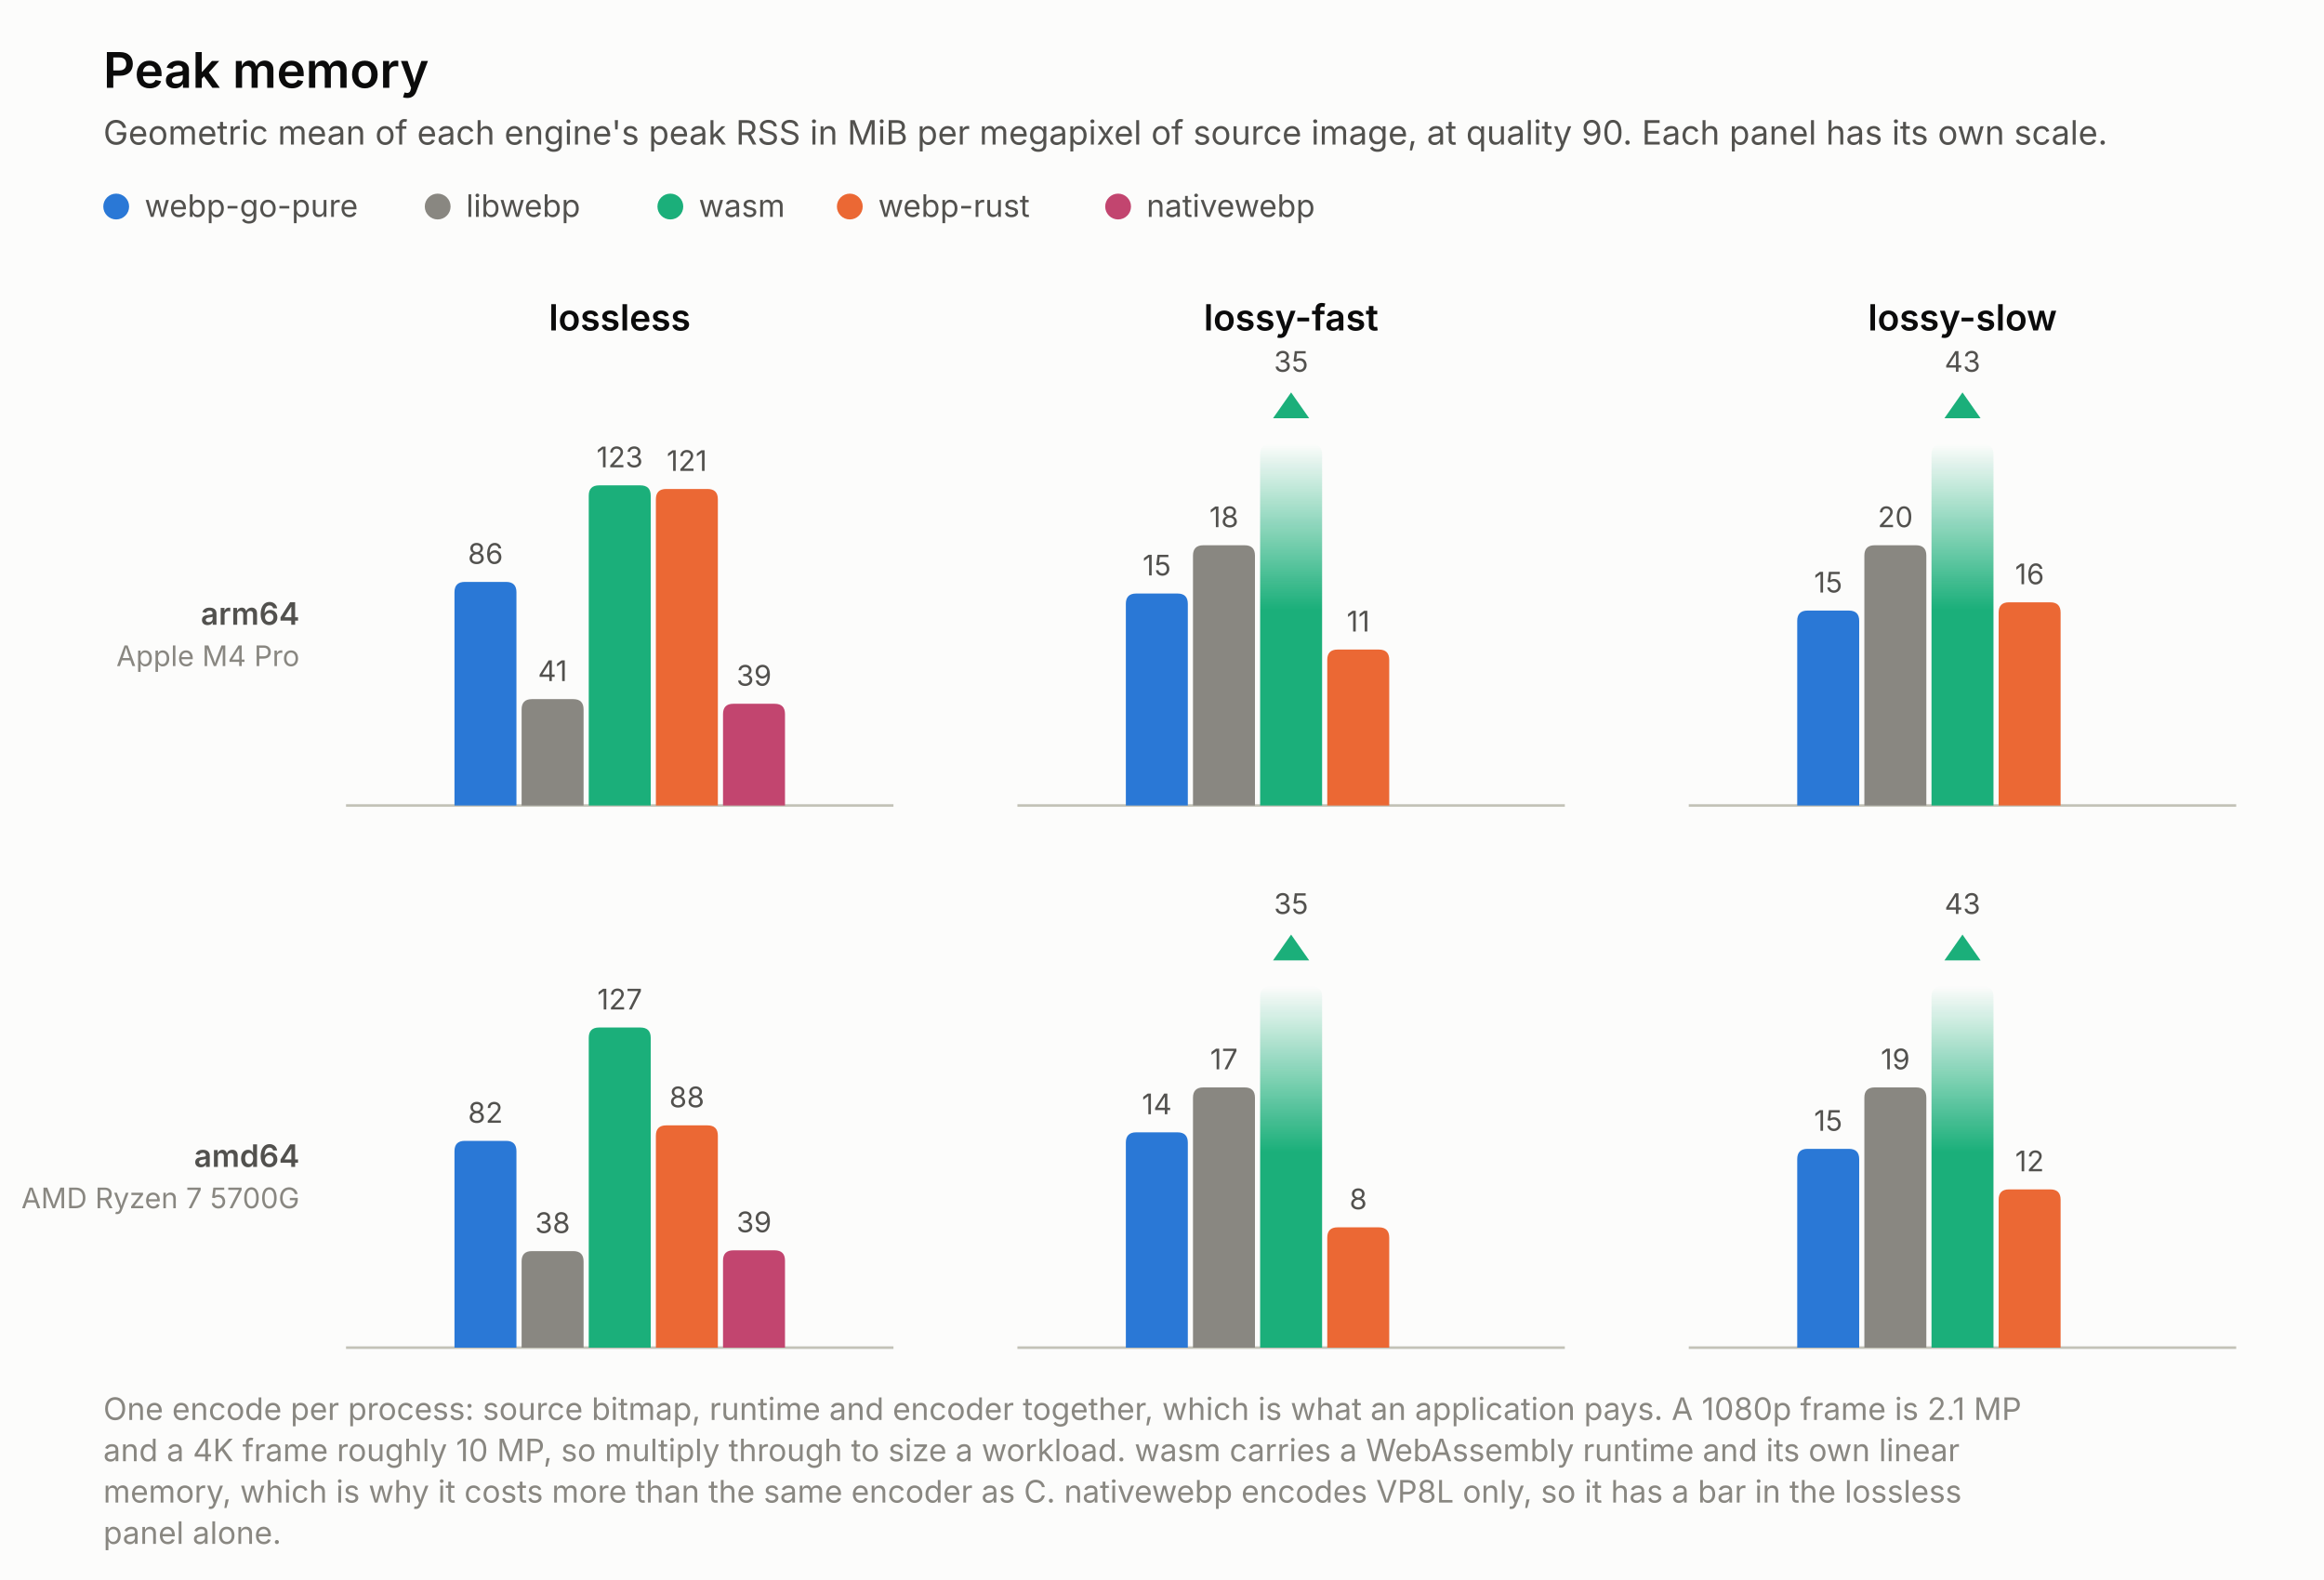
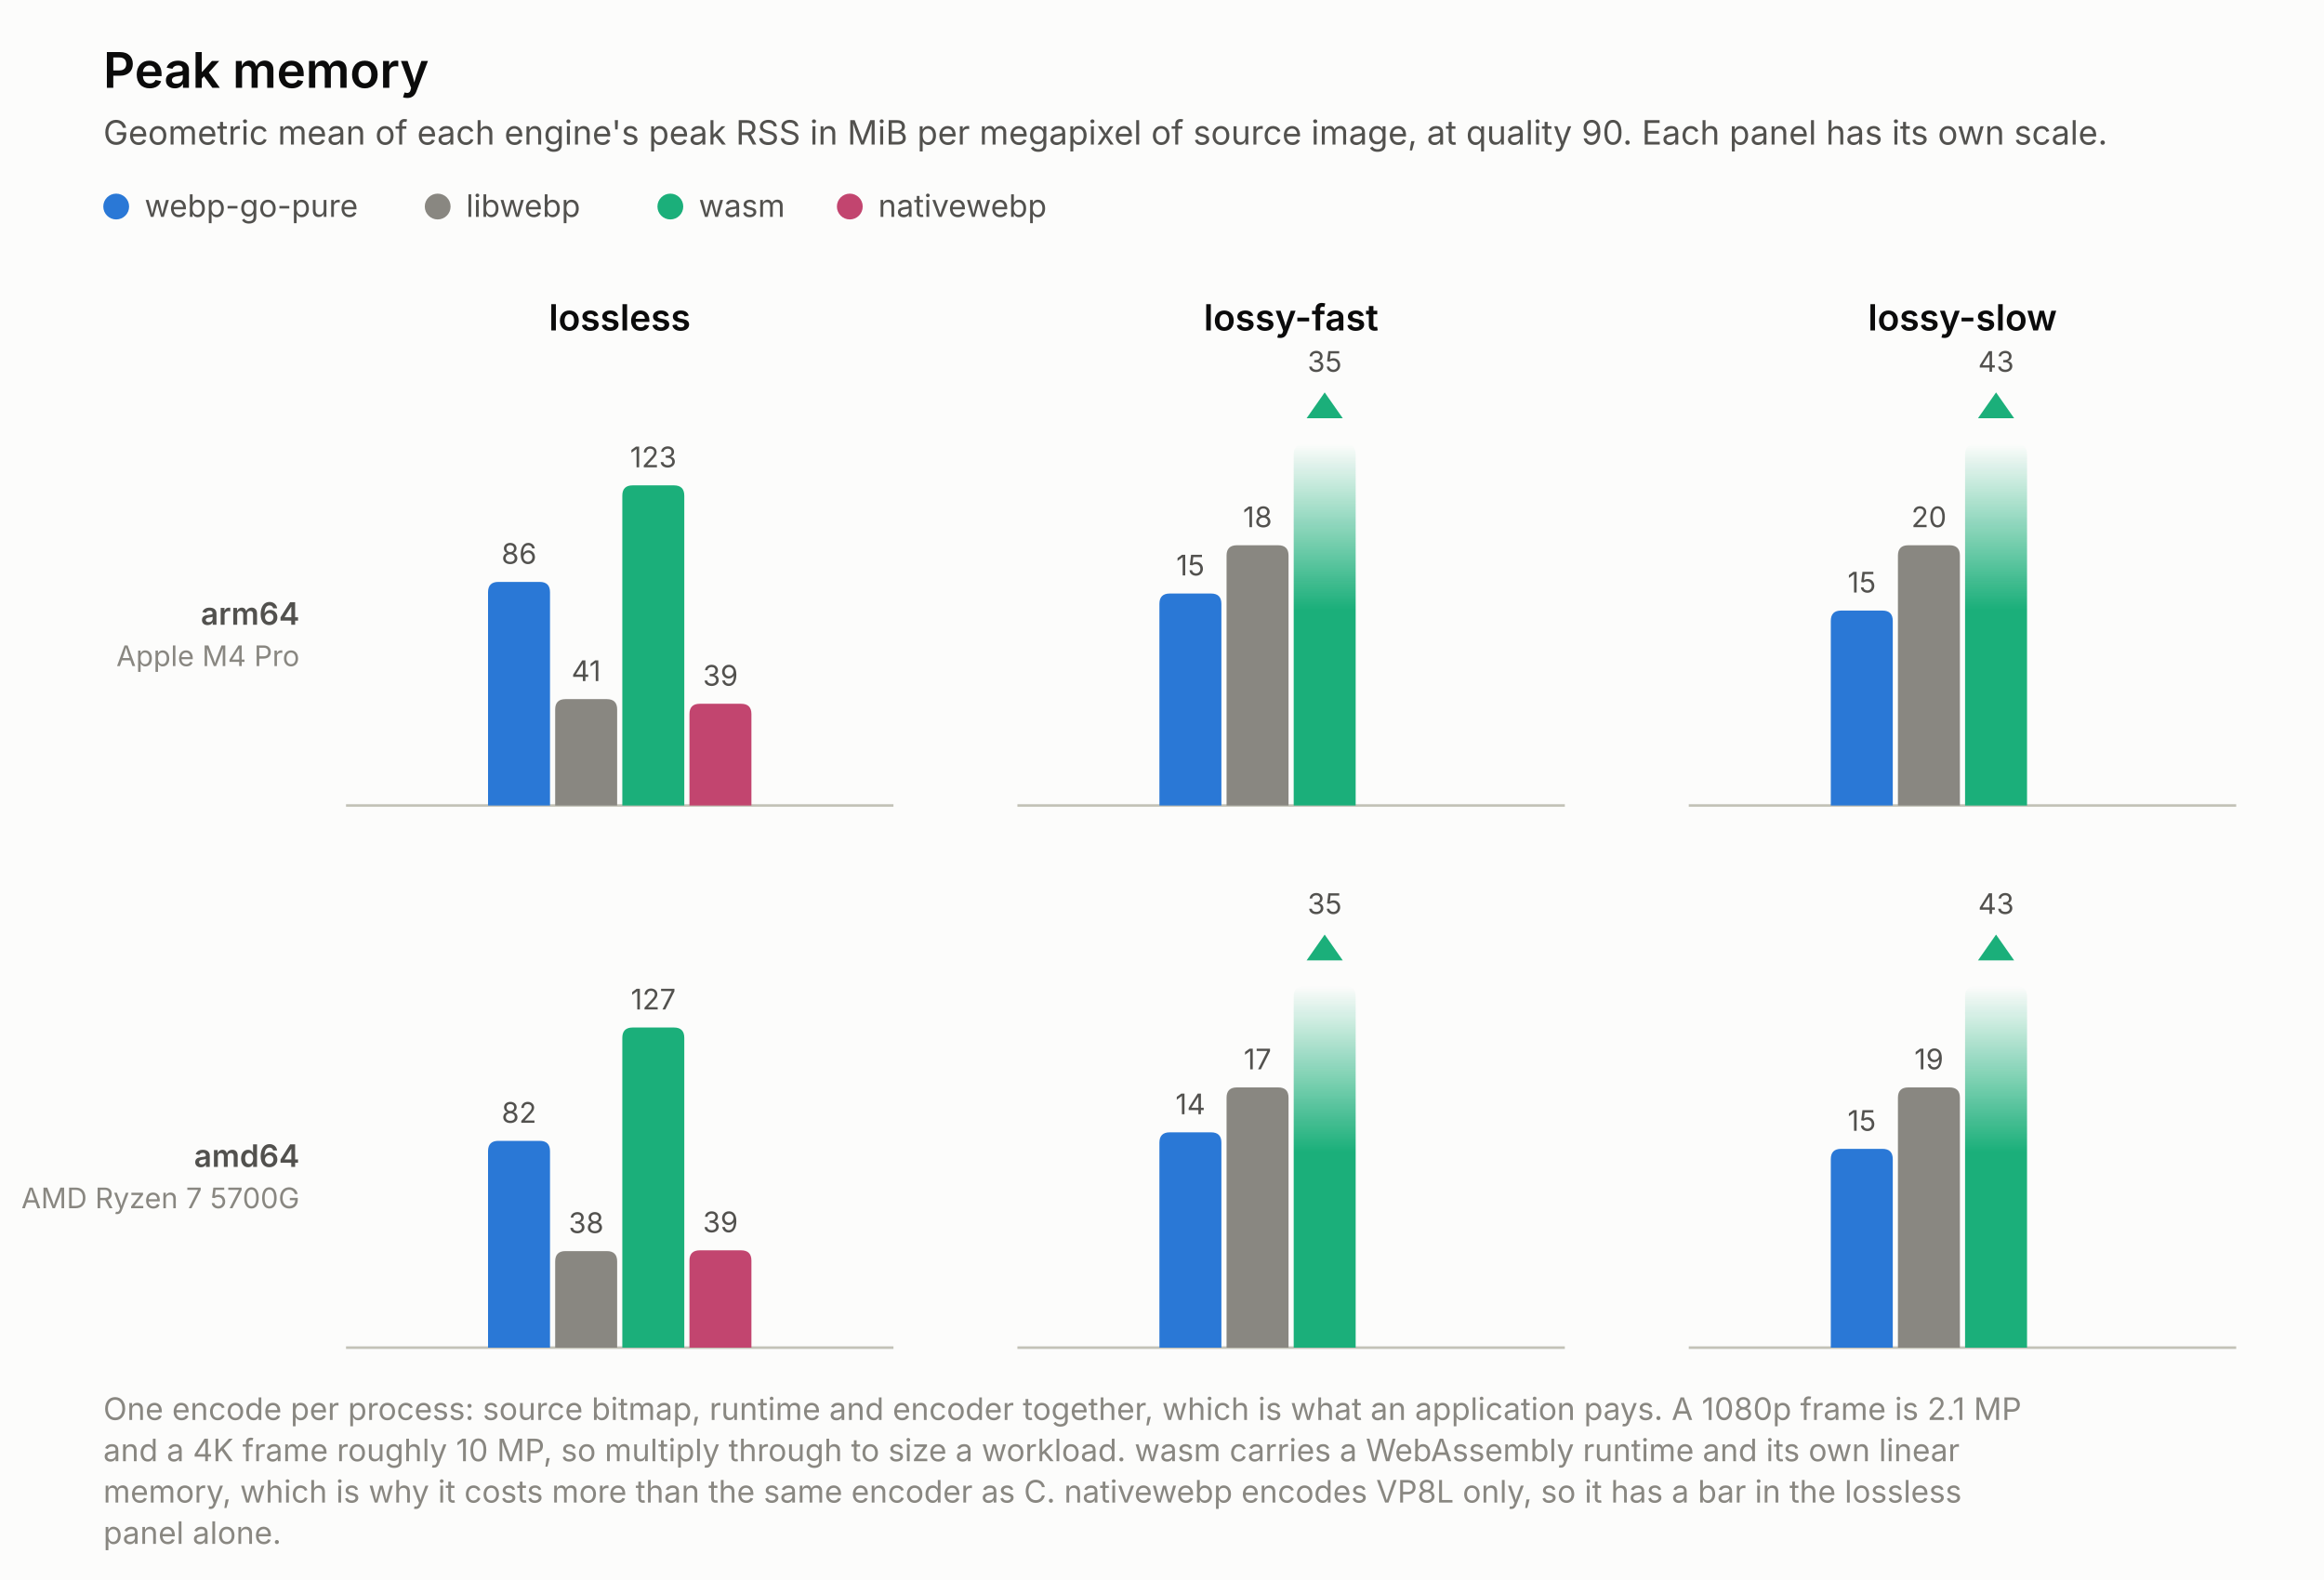
<svg xmlns="http://www.w3.org/2000/svg" width="900" height="612" viewBox="0 0 900 612" role="img">
  <rect width="900" height="612" fill="#fcfcfb" />
  <text x="40.0" y="34.0" font-family="system-ui, -apple-system, &quot;Segoe UI&quot;, sans-serif" font-size="19" fill="#0b0b0b" text-anchor="start" font-weight="600">Peak memory</text>
  <text x="40.0" y="56.0" font-family="system-ui, -apple-system, &quot;Segoe UI&quot;, sans-serif" font-size="13" fill="#52514e" text-anchor="start">Geometric mean of each engine's peak RSS in MiB per megapixel of source image, at quality 90. Each panel has its own scale.</text>
  <circle cx="45.0" cy="80.0" r="5.0" fill="#2a78d6" />
  <text x="56.0" y="84.0" font-family="system-ui, -apple-system, &quot;Segoe UI&quot;, sans-serif" font-size="12" fill="#52514e" text-anchor="start">webp-go-pure</text>
  <circle cx="169.5" cy="80.0" r="5.0" fill="#898781" />
  <text x="180.5" y="84.0" font-family="system-ui, -apple-system, &quot;Segoe UI&quot;, sans-serif" font-size="12" fill="#52514e" text-anchor="start">libwebp</text>
  <circle cx="259.6" cy="80.0" r="5.0" fill="#1baf7a" />
  <text x="270.6" y="84.0" font-family="system-ui, -apple-system, &quot;Segoe UI&quot;, sans-serif" font-size="12" fill="#52514e" text-anchor="start">wasm</text>
-   <circle cx="329.1" cy="80.0" r="5.0" fill="#eb6834" />
-   <text x="340.1" y="84.0" font-family="system-ui, -apple-system, &quot;Segoe UI&quot;, sans-serif" font-size="12" fill="#52514e" text-anchor="start">webp-rust</text>
-   <circle cx="433.0" cy="80.0" r="5.0" fill="#c2456f" />
-   <text x="444.0" y="84.0" font-family="system-ui, -apple-system, &quot;Segoe UI&quot;, sans-serif" font-size="12" fill="#52514e" text-anchor="start">nativewebp</text>
+   <circle cx="329.1" cy="80.0" r="5.0" fill="#c2456f" />
+   <text x="340.1" y="84.0" font-family="system-ui, -apple-system, &quot;Segoe UI&quot;, sans-serif" font-size="12" fill="#52514e" text-anchor="start">nativewebp</text>
  <text x="240.0" y="128.0" font-family="system-ui, -apple-system, &quot;Segoe UI&quot;, sans-serif" font-size="14" fill="#0b0b0b" text-anchor="middle" font-weight="600">lossless</text>
  <text x="500.0" y="128.0" font-family="system-ui, -apple-system, &quot;Segoe UI&quot;, sans-serif" font-size="14" fill="#0b0b0b" text-anchor="middle" font-weight="600">lossy-fast</text>
  <text x="760.0" y="128.0" font-family="system-ui, -apple-system, &quot;Segoe UI&quot;, sans-serif" font-size="14" fill="#0b0b0b" text-anchor="middle" font-weight="600">lossy-slow</text>
  <text x="116.0" y="242.0" font-family="system-ui, -apple-system, &quot;Segoe UI&quot;, sans-serif" font-size="12" fill="#52514e" text-anchor="end" font-weight="600">arm64</text>
  <text x="116.0" y="258.0" font-family="system-ui, -apple-system, &quot;Segoe UI&quot;, sans-serif" font-size="11" fill="#898781" text-anchor="end">Apple M4 Pro</text>
  <line x1="134.0" y1="312.0" x2="346.0" y2="312.0" stroke="#c3c2b7" stroke-width="1.0" />
-   <path d="M 176.0 312.0 L 176.0 229.4 Q 176.0 225.4 180.0 225.4 L 196.0 225.4 Q 200.0 225.4 200.0 229.4 L 200.0 312.0 Z" fill="#2a78d6" />
-   <path d="M 202.0 312.0 L 202.0 274.8 Q 202.0 270.8 206.0 270.8 L 222.0 270.8 Q 226.0 270.8 226.0 274.8 L 226.0 312.0 Z" fill="#898781" />
-   <path d="M 228.0 312.0 L 228.0 192.0 Q 228.0 188.0 232.0 188.0 L 248.0 188.0 Q 252.0 188.0 252.0 192.0 L 252.0 312.0 Z" fill="#1baf7a" />
-   <path d="M 254.0 312.0 L 254.0 193.4 Q 254.0 189.4 258.0 189.4 L 274.0 189.4 Q 278.0 189.4 278.0 193.4 L 278.0 312.0 Z" fill="#eb6834" />
-   <path d="M 280.0 312.0 L 280.0 276.6 Q 280.0 272.6 284.0 272.6 L 300.0 272.6 Q 304.0 272.6 304.0 276.6 L 304.0 312.0 Z" fill="#c2456f" />
-   <text x="188.0" y="218.4" font-family="system-ui, -apple-system, &quot;Segoe UI&quot;, sans-serif" font-size="11" fill="#52514e" text-anchor="middle" stroke="#fcfcfb" stroke-width="3" paint-order="stroke" style="font-variant-numeric:tabular-nums">86</text>
-   <text x="214.0" y="263.8" font-family="system-ui, -apple-system, &quot;Segoe UI&quot;, sans-serif" font-size="11" fill="#52514e" text-anchor="middle" stroke="#fcfcfb" stroke-width="3" paint-order="stroke" style="font-variant-numeric:tabular-nums">41</text>
-   <text x="240.0" y="181.0" font-family="system-ui, -apple-system, &quot;Segoe UI&quot;, sans-serif" font-size="11" fill="#52514e" text-anchor="middle" stroke="#fcfcfb" stroke-width="3" paint-order="stroke" style="font-variant-numeric:tabular-nums">123</text>
-   <text x="266.0" y="182.4" font-family="system-ui, -apple-system, &quot;Segoe UI&quot;, sans-serif" font-size="11" fill="#52514e" text-anchor="middle" stroke="#fcfcfb" stroke-width="3" paint-order="stroke" style="font-variant-numeric:tabular-nums">121</text>
-   <text x="292.0" y="265.6" font-family="system-ui, -apple-system, &quot;Segoe UI&quot;, sans-serif" font-size="11" fill="#52514e" text-anchor="middle" stroke="#fcfcfb" stroke-width="3" paint-order="stroke" style="font-variant-numeric:tabular-nums">39</text>
+   <path d="M 189.0 312.0 L 189.0 229.4 Q 189.0 225.4 193.0 225.4 L 209.0 225.4 Q 213.0 225.4 213.0 229.4 L 213.0 312.0 Z" fill="#2a78d6" />
+   <path d="M 215.0 312.0 L 215.0 274.8 Q 215.0 270.8 219.0 270.8 L 235.0 270.8 Q 239.0 270.8 239.0 274.8 L 239.0 312.0 Z" fill="#898781" />
+   <path d="M 241.0 312.0 L 241.0 192.0 Q 241.0 188.0 245.0 188.0 L 261.0 188.0 Q 265.0 188.0 265.0 192.0 L 265.0 312.0 Z" fill="#1baf7a" />
+   <path d="M 267.0 312.0 L 267.0 276.6 Q 267.0 272.6 271.0 272.6 L 287.0 272.6 Q 291.0 272.6 291.0 276.6 L 291.0 312.0 Z" fill="#c2456f" />
+   <text x="201.0" y="218.4" font-family="system-ui, -apple-system, &quot;Segoe UI&quot;, sans-serif" font-size="11" fill="#52514e" text-anchor="middle" stroke="#fcfcfb" stroke-width="3" paint-order="stroke" style="font-variant-numeric:tabular-nums">86</text>
+   <text x="227.0" y="263.8" font-family="system-ui, -apple-system, &quot;Segoe UI&quot;, sans-serif" font-size="11" fill="#52514e" text-anchor="middle" stroke="#fcfcfb" stroke-width="3" paint-order="stroke" style="font-variant-numeric:tabular-nums">41</text>
+   <text x="253.0" y="181.0" font-family="system-ui, -apple-system, &quot;Segoe UI&quot;, sans-serif" font-size="11" fill="#52514e" text-anchor="middle" stroke="#fcfcfb" stroke-width="3" paint-order="stroke" style="font-variant-numeric:tabular-nums">123</text>
+   <text x="279.0" y="265.6" font-family="system-ui, -apple-system, &quot;Segoe UI&quot;, sans-serif" font-size="11" fill="#52514e" text-anchor="middle" stroke="#fcfcfb" stroke-width="3" paint-order="stroke" style="font-variant-numeric:tabular-nums">39</text>
  <line x1="394.0" y1="312.0" x2="606.0" y2="312.0" stroke="#c3c2b7" stroke-width="1.0" />
-   <path d="M 436.0 312.0 L 436.0 233.9 Q 436.0 229.9 440.0 229.9 L 456.0 229.9 Q 460.0 229.9 460.0 233.9 L 460.0 312.0 Z" fill="#2a78d6" />
-   <path d="M 462.0 312.0 L 462.0 215.2 Q 462.0 211.2 466.0 211.2 L 482.0 211.2 Q 486.0 211.2 486.0 215.2 L 486.0 312.0 Z" fill="#898781" />
+   <path d="M 449.0 312.0 L 449.0 233.9 Q 449.0 229.9 453.0 229.9 L 469.0 229.9 Q 473.0 229.9 473.0 233.9 L 473.0 312.0 Z" fill="#2a78d6" />
+   <path d="M 475.0 312.0 L 475.0 215.2 Q 475.0 211.2 479.0 211.2 L 495.0 211.2 Q 499.0 211.2 499.0 215.2 L 499.0 312.0 Z" fill="#898781" />
  <linearGradient id="fade1" gradientUnits="userSpaceOnUse" x1="0" y1="172.0" x2="0" y2="236.0">
    <stop offset="0" stop-color="#1baf7a" stop-opacity="0" />
    <stop offset="1" stop-color="#1baf7a" stop-opacity="1" />
  </linearGradient>
-   <path d="M 488.0 312.0 L 488.0 176.0 Q 488.0 172.0 492.0 172.0 L 508.0 172.0 Q 512.0 172.0 512.0 176.0 L 512.0 312.0 Z" fill="url(#fade1)" />
-   <path d="M 500.0 152.0 l 7 10 l -14 0 z" fill="#1baf7a" />
-   <path d="M 514.0 312.0 L 514.0 255.6 Q 514.0 251.6 518.0 251.6 L 534.0 251.6 Q 538.0 251.6 538.0 255.6 L 538.0 312.0 Z" fill="#eb6834" />
-   <text x="448.0" y="222.9" font-family="system-ui, -apple-system, &quot;Segoe UI&quot;, sans-serif" font-size="11" fill="#52514e" text-anchor="middle" stroke="#fcfcfb" stroke-width="3" paint-order="stroke" style="font-variant-numeric:tabular-nums">15</text>
-   <text x="474.0" y="204.2" font-family="system-ui, -apple-system, &quot;Segoe UI&quot;, sans-serif" font-size="11" fill="#52514e" text-anchor="middle" stroke="#fcfcfb" stroke-width="3" paint-order="stroke" style="font-variant-numeric:tabular-nums">18</text>
-   <text x="500.0" y="144.0" font-family="system-ui, -apple-system, &quot;Segoe UI&quot;, sans-serif" font-size="11" fill="#52514e" text-anchor="middle" stroke="#fcfcfb" stroke-width="3" paint-order="stroke" style="font-variant-numeric:tabular-nums">35</text>
-   <text x="526.0" y="244.6" font-family="system-ui, -apple-system, &quot;Segoe UI&quot;, sans-serif" font-size="11" fill="#52514e" text-anchor="middle" stroke="#fcfcfb" stroke-width="3" paint-order="stroke" style="font-variant-numeric:tabular-nums">11</text>
+   <path d="M 501.0 312.0 L 501.0 176.0 Q 501.0 172.0 505.0 172.0 L 521.0 172.0 Q 525.0 172.0 525.0 176.0 L 525.0 312.0 Z" fill="url(#fade1)" />
+   <path d="M 513.0 152.0 l 7 10 l -14 0 z" fill="#1baf7a" />
+   <text x="461.0" y="222.9" font-family="system-ui, -apple-system, &quot;Segoe UI&quot;, sans-serif" font-size="11" fill="#52514e" text-anchor="middle" stroke="#fcfcfb" stroke-width="3" paint-order="stroke" style="font-variant-numeric:tabular-nums">15</text>
+   <text x="487.0" y="204.2" font-family="system-ui, -apple-system, &quot;Segoe UI&quot;, sans-serif" font-size="11" fill="#52514e" text-anchor="middle" stroke="#fcfcfb" stroke-width="3" paint-order="stroke" style="font-variant-numeric:tabular-nums">18</text>
+   <text x="513.0" y="144.0" font-family="system-ui, -apple-system, &quot;Segoe UI&quot;, sans-serif" font-size="11" fill="#52514e" text-anchor="middle" stroke="#fcfcfb" stroke-width="3" paint-order="stroke" style="font-variant-numeric:tabular-nums">35</text>
  <line x1="654.0" y1="312.0" x2="866.0" y2="312.0" stroke="#c3c2b7" stroke-width="1.0" />
-   <path d="M 696.0 312.0 L 696.0 240.5 Q 696.0 236.5 700.0 236.5 L 716.0 236.5 Q 720.0 236.5 720.0 240.5 L 720.0 312.0 Z" fill="#2a78d6" />
-   <path d="M 722.0 312.0 L 722.0 215.2 Q 722.0 211.2 726.0 211.2 L 742.0 211.2 Q 746.0 211.2 746.0 215.2 L 746.0 312.0 Z" fill="#898781" />
+   <path d="M 709.0 312.0 L 709.0 240.5 Q 709.0 236.5 713.0 236.5 L 729.0 236.5 Q 733.0 236.5 733.0 240.5 L 733.0 312.0 Z" fill="#2a78d6" />
+   <path d="M 735.0 312.0 L 735.0 215.2 Q 735.0 211.2 739.0 211.2 L 755.0 211.2 Q 759.0 211.2 759.0 215.2 L 759.0 312.0 Z" fill="#898781" />
  <linearGradient id="fade2" gradientUnits="userSpaceOnUse" x1="0" y1="172.0" x2="0" y2="236.0">
    <stop offset="0" stop-color="#1baf7a" stop-opacity="0" />
    <stop offset="1" stop-color="#1baf7a" stop-opacity="1" />
  </linearGradient>
-   <path d="M 748.0 312.0 L 748.0 176.0 Q 748.0 172.0 752.0 172.0 L 768.0 172.0 Q 772.0 172.0 772.0 176.0 L 772.0 312.0 Z" fill="url(#fade2)" />
-   <path d="M 760.0 152.0 l 7 10 l -14 0 z" fill="#1baf7a" />
-   <path d="M 774.0 312.0 L 774.0 237.3 Q 774.0 233.3 778.0 233.3 L 794.0 233.3 Q 798.0 233.3 798.0 237.3 L 798.0 312.0 Z" fill="#eb6834" />
-   <text x="708.0" y="229.5" font-family="system-ui, -apple-system, &quot;Segoe UI&quot;, sans-serif" font-size="11" fill="#52514e" text-anchor="middle" stroke="#fcfcfb" stroke-width="3" paint-order="stroke" style="font-variant-numeric:tabular-nums">15</text>
-   <text x="734.0" y="204.2" font-family="system-ui, -apple-system, &quot;Segoe UI&quot;, sans-serif" font-size="11" fill="#52514e" text-anchor="middle" stroke="#fcfcfb" stroke-width="3" paint-order="stroke" style="font-variant-numeric:tabular-nums">20</text>
-   <text x="760.0" y="144.0" font-family="system-ui, -apple-system, &quot;Segoe UI&quot;, sans-serif" font-size="11" fill="#52514e" text-anchor="middle" stroke="#fcfcfb" stroke-width="3" paint-order="stroke" style="font-variant-numeric:tabular-nums">43</text>
-   <text x="786.0" y="226.3" font-family="system-ui, -apple-system, &quot;Segoe UI&quot;, sans-serif" font-size="11" fill="#52514e" text-anchor="middle" stroke="#fcfcfb" stroke-width="3" paint-order="stroke" style="font-variant-numeric:tabular-nums">16</text>
+   <path d="M 761.0 312.0 L 761.0 176.0 Q 761.0 172.0 765.0 172.0 L 781.0 172.0 Q 785.0 172.0 785.0 176.0 L 785.0 312.0 Z" fill="url(#fade2)" />
+   <path d="M 773.0 152.0 l 7 10 l -14 0 z" fill="#1baf7a" />
+   <text x="721.0" y="229.5" font-family="system-ui, -apple-system, &quot;Segoe UI&quot;, sans-serif" font-size="11" fill="#52514e" text-anchor="middle" stroke="#fcfcfb" stroke-width="3" paint-order="stroke" style="font-variant-numeric:tabular-nums">15</text>
+   <text x="747.0" y="204.2" font-family="system-ui, -apple-system, &quot;Segoe UI&quot;, sans-serif" font-size="11" fill="#52514e" text-anchor="middle" stroke="#fcfcfb" stroke-width="3" paint-order="stroke" style="font-variant-numeric:tabular-nums">20</text>
+   <text x="773.0" y="144.0" font-family="system-ui, -apple-system, &quot;Segoe UI&quot;, sans-serif" font-size="11" fill="#52514e" text-anchor="middle" stroke="#fcfcfb" stroke-width="3" paint-order="stroke" style="font-variant-numeric:tabular-nums">43</text>
  <text x="116.0" y="452.0" font-family="system-ui, -apple-system, &quot;Segoe UI&quot;, sans-serif" font-size="12" fill="#52514e" text-anchor="end" font-weight="600">amd64</text>
  <text x="116.0" y="468.0" font-family="system-ui, -apple-system, &quot;Segoe UI&quot;, sans-serif" font-size="11" fill="#898781" text-anchor="end">AMD Ryzen 7 5700G</text>
  <line x1="134.0" y1="522.0" x2="346.0" y2="522.0" stroke="#c3c2b7" stroke-width="1.0" />
-   <path d="M 176.0 522.0 L 176.0 445.9 Q 176.0 441.9 180.0 441.9 L 196.0 441.9 Q 200.0 441.9 200.0 445.9 L 200.0 522.0 Z" fill="#2a78d6" />
-   <path d="M 202.0 522.0 L 202.0 488.6 Q 202.0 484.6 206.0 484.6 L 222.0 484.6 Q 226.0 484.6 226.0 488.6 L 226.0 522.0 Z" fill="#898781" />
-   <path d="M 228.0 522.0 L 228.0 402.0 Q 228.0 398.0 232.0 398.0 L 248.0 398.0 Q 252.0 398.0 252.0 402.0 L 252.0 522.0 Z" fill="#1baf7a" />
-   <path d="M 254.0 522.0 L 254.0 439.9 Q 254.0 435.9 258.0 435.9 L 274.0 435.9 Q 278.0 435.9 278.0 439.9 L 278.0 522.0 Z" fill="#eb6834" />
-   <path d="M 280.0 522.0 L 280.0 488.3 Q 280.0 484.3 284.0 484.3 L 300.0 484.3 Q 304.0 484.3 304.0 488.3 L 304.0 522.0 Z" fill="#c2456f" />
-   <text x="188.0" y="434.9" font-family="system-ui, -apple-system, &quot;Segoe UI&quot;, sans-serif" font-size="11" fill="#52514e" text-anchor="middle" stroke="#fcfcfb" stroke-width="3" paint-order="stroke" style="font-variant-numeric:tabular-nums">82</text>
-   <text x="214.0" y="477.6" font-family="system-ui, -apple-system, &quot;Segoe UI&quot;, sans-serif" font-size="11" fill="#52514e" text-anchor="middle" stroke="#fcfcfb" stroke-width="3" paint-order="stroke" style="font-variant-numeric:tabular-nums">38</text>
-   <text x="240.0" y="391.0" font-family="system-ui, -apple-system, &quot;Segoe UI&quot;, sans-serif" font-size="11" fill="#52514e" text-anchor="middle" stroke="#fcfcfb" stroke-width="3" paint-order="stroke" style="font-variant-numeric:tabular-nums">127</text>
-   <text x="266.0" y="428.9" font-family="system-ui, -apple-system, &quot;Segoe UI&quot;, sans-serif" font-size="11" fill="#52514e" text-anchor="middle" stroke="#fcfcfb" stroke-width="3" paint-order="stroke" style="font-variant-numeric:tabular-nums">88</text>
-   <text x="292.0" y="477.3" font-family="system-ui, -apple-system, &quot;Segoe UI&quot;, sans-serif" font-size="11" fill="#52514e" text-anchor="middle" stroke="#fcfcfb" stroke-width="3" paint-order="stroke" style="font-variant-numeric:tabular-nums">39</text>
+   <path d="M 189.0 522.0 L 189.0 445.9 Q 189.0 441.9 193.0 441.9 L 209.0 441.9 Q 213.0 441.9 213.0 445.9 L 213.0 522.0 Z" fill="#2a78d6" />
+   <path d="M 215.0 522.0 L 215.0 488.6 Q 215.0 484.6 219.0 484.6 L 235.0 484.6 Q 239.0 484.6 239.0 488.6 L 239.0 522.0 Z" fill="#898781" />
+   <path d="M 241.0 522.0 L 241.0 402.0 Q 241.0 398.0 245.0 398.0 L 261.0 398.0 Q 265.0 398.0 265.0 402.0 L 265.0 522.0 Z" fill="#1baf7a" />
+   <path d="M 267.0 522.0 L 267.0 488.3 Q 267.0 484.3 271.0 484.3 L 287.0 484.3 Q 291.0 484.3 291.0 488.3 L 291.0 522.0 Z" fill="#c2456f" />
+   <text x="201.0" y="434.9" font-family="system-ui, -apple-system, &quot;Segoe UI&quot;, sans-serif" font-size="11" fill="#52514e" text-anchor="middle" stroke="#fcfcfb" stroke-width="3" paint-order="stroke" style="font-variant-numeric:tabular-nums">82</text>
+   <text x="227.0" y="477.6" font-family="system-ui, -apple-system, &quot;Segoe UI&quot;, sans-serif" font-size="11" fill="#52514e" text-anchor="middle" stroke="#fcfcfb" stroke-width="3" paint-order="stroke" style="font-variant-numeric:tabular-nums">38</text>
+   <text x="253.0" y="391.0" font-family="system-ui, -apple-system, &quot;Segoe UI&quot;, sans-serif" font-size="11" fill="#52514e" text-anchor="middle" stroke="#fcfcfb" stroke-width="3" paint-order="stroke" style="font-variant-numeric:tabular-nums">127</text>
+   <text x="279.0" y="477.3" font-family="system-ui, -apple-system, &quot;Segoe UI&quot;, sans-serif" font-size="11" fill="#52514e" text-anchor="middle" stroke="#fcfcfb" stroke-width="3" paint-order="stroke" style="font-variant-numeric:tabular-nums">39</text>
  <line x1="394.0" y1="522.0" x2="606.0" y2="522.0" stroke="#c3c2b7" stroke-width="1.0" />
-   <path d="M 436.0 522.0 L 436.0 442.6 Q 436.0 438.6 440.0 438.6 L 456.0 438.6 Q 460.0 438.6 460.0 442.6 L 460.0 522.0 Z" fill="#2a78d6" />
-   <path d="M 462.0 522.0 L 462.0 425.2 Q 462.0 421.2 466.0 421.2 L 482.0 421.2 Q 486.0 421.2 486.0 425.2 L 486.0 522.0 Z" fill="#898781" />
+   <path d="M 449.0 522.0 L 449.0 442.6 Q 449.0 438.6 453.0 438.6 L 469.0 438.6 Q 473.0 438.6 473.0 442.6 L 473.0 522.0 Z" fill="#2a78d6" />
+   <path d="M 475.0 522.0 L 475.0 425.2 Q 475.0 421.2 479.0 421.2 L 495.0 421.2 Q 499.0 421.2 499.0 425.2 L 499.0 522.0 Z" fill="#898781" />
  <linearGradient id="fade3" gradientUnits="userSpaceOnUse" x1="0" y1="382.0" x2="0" y2="446.0">
    <stop offset="0" stop-color="#1baf7a" stop-opacity="0" />
    <stop offset="1" stop-color="#1baf7a" stop-opacity="1" />
  </linearGradient>
-   <path d="M 488.0 522.0 L 488.0 386.0 Q 488.0 382.0 492.0 382.0 L 508.0 382.0 Q 512.0 382.0 512.0 386.0 L 512.0 522.0 Z" fill="url(#fade3)" />
-   <path d="M 500.0 362.0 l 7 10 l -14 0 z" fill="#1baf7a" />
-   <path d="M 514.0 522.0 L 514.0 479.4 Q 514.0 475.4 518.0 475.4 L 534.0 475.4 Q 538.0 475.4 538.0 479.4 L 538.0 522.0 Z" fill="#eb6834" />
-   <text x="448.0" y="431.6" font-family="system-ui, -apple-system, &quot;Segoe UI&quot;, sans-serif" font-size="11" fill="#52514e" text-anchor="middle" stroke="#fcfcfb" stroke-width="3" paint-order="stroke" style="font-variant-numeric:tabular-nums">14</text>
-   <text x="474.0" y="414.2" font-family="system-ui, -apple-system, &quot;Segoe UI&quot;, sans-serif" font-size="11" fill="#52514e" text-anchor="middle" stroke="#fcfcfb" stroke-width="3" paint-order="stroke" style="font-variant-numeric:tabular-nums">17</text>
-   <text x="500.0" y="354.0" font-family="system-ui, -apple-system, &quot;Segoe UI&quot;, sans-serif" font-size="11" fill="#52514e" text-anchor="middle" stroke="#fcfcfb" stroke-width="3" paint-order="stroke" style="font-variant-numeric:tabular-nums">35</text>
-   <text x="526.0" y="468.4" font-family="system-ui, -apple-system, &quot;Segoe UI&quot;, sans-serif" font-size="11" fill="#52514e" text-anchor="middle" stroke="#fcfcfb" stroke-width="3" paint-order="stroke" style="font-variant-numeric:tabular-nums">8</text>
+   <path d="M 501.0 522.0 L 501.0 386.0 Q 501.0 382.0 505.0 382.0 L 521.0 382.0 Q 525.0 382.0 525.0 386.0 L 525.0 522.0 Z" fill="url(#fade3)" />
+   <path d="M 513.0 362.0 l 7 10 l -14 0 z" fill="#1baf7a" />
+   <text x="461.0" y="431.6" font-family="system-ui, -apple-system, &quot;Segoe UI&quot;, sans-serif" font-size="11" fill="#52514e" text-anchor="middle" stroke="#fcfcfb" stroke-width="3" paint-order="stroke" style="font-variant-numeric:tabular-nums">14</text>
+   <text x="487.0" y="414.2" font-family="system-ui, -apple-system, &quot;Segoe UI&quot;, sans-serif" font-size="11" fill="#52514e" text-anchor="middle" stroke="#fcfcfb" stroke-width="3" paint-order="stroke" style="font-variant-numeric:tabular-nums">17</text>
+   <text x="513.0" y="354.0" font-family="system-ui, -apple-system, &quot;Segoe UI&quot;, sans-serif" font-size="11" fill="#52514e" text-anchor="middle" stroke="#fcfcfb" stroke-width="3" paint-order="stroke" style="font-variant-numeric:tabular-nums">35</text>
  <line x1="654.0" y1="522.0" x2="866.0" y2="522.0" stroke="#c3c2b7" stroke-width="1.0" />
-   <path d="M 696.0 522.0 L 696.0 449.0 Q 696.0 445.0 700.0 445.0 L 716.0 445.0 Q 720.0 445.0 720.0 449.0 L 720.0 522.0 Z" fill="#2a78d6" />
-   <path d="M 722.0 522.0 L 722.0 425.2 Q 722.0 421.2 726.0 421.2 L 742.0 421.2 Q 746.0 421.2 746.0 425.2 L 746.0 522.0 Z" fill="#898781" />
+   <path d="M 709.0 522.0 L 709.0 449.0 Q 709.0 445.0 713.0 445.0 L 729.0 445.0 Q 733.0 445.0 733.0 449.0 L 733.0 522.0 Z" fill="#2a78d6" />
+   <path d="M 735.0 522.0 L 735.0 425.2 Q 735.0 421.2 739.0 421.2 L 755.0 421.2 Q 759.0 421.2 759.0 425.2 L 759.0 522.0 Z" fill="#898781" />
  <linearGradient id="fade4" gradientUnits="userSpaceOnUse" x1="0" y1="382.0" x2="0" y2="446.0">
    <stop offset="0" stop-color="#1baf7a" stop-opacity="0" />
    <stop offset="1" stop-color="#1baf7a" stop-opacity="1" />
  </linearGradient>
-   <path d="M 748.0 522.0 L 748.0 386.0 Q 748.0 382.0 752.0 382.0 L 768.0 382.0 Q 772.0 382.0 772.0 386.0 L 772.0 522.0 Z" fill="url(#fade4)" />
-   <path d="M 760.0 362.0 l 7 10 l -14 0 z" fill="#1baf7a" />
-   <path d="M 774.0 522.0 L 774.0 464.7 Q 774.0 460.7 778.0 460.7 L 794.0 460.7 Q 798.0 460.7 798.0 464.7 L 798.0 522.0 Z" fill="#eb6834" />
-   <text x="708.0" y="438.0" font-family="system-ui, -apple-system, &quot;Segoe UI&quot;, sans-serif" font-size="11" fill="#52514e" text-anchor="middle" stroke="#fcfcfb" stroke-width="3" paint-order="stroke" style="font-variant-numeric:tabular-nums">15</text>
-   <text x="734.0" y="414.2" font-family="system-ui, -apple-system, &quot;Segoe UI&quot;, sans-serif" font-size="11" fill="#52514e" text-anchor="middle" stroke="#fcfcfb" stroke-width="3" paint-order="stroke" style="font-variant-numeric:tabular-nums">19</text>
-   <text x="760.0" y="354.0" font-family="system-ui, -apple-system, &quot;Segoe UI&quot;, sans-serif" font-size="11" fill="#52514e" text-anchor="middle" stroke="#fcfcfb" stroke-width="3" paint-order="stroke" style="font-variant-numeric:tabular-nums">43</text>
-   <text x="786.0" y="453.7" font-family="system-ui, -apple-system, &quot;Segoe UI&quot;, sans-serif" font-size="11" fill="#52514e" text-anchor="middle" stroke="#fcfcfb" stroke-width="3" paint-order="stroke" style="font-variant-numeric:tabular-nums">12</text>
+   <path d="M 761.0 522.0 L 761.0 386.0 Q 761.0 382.0 765.0 382.0 L 781.0 382.0 Q 785.0 382.0 785.0 386.0 L 785.0 522.0 Z" fill="url(#fade4)" />
+   <path d="M 773.0 362.0 l 7 10 l -14 0 z" fill="#1baf7a" />
+   <text x="721.0" y="438.0" font-family="system-ui, -apple-system, &quot;Segoe UI&quot;, sans-serif" font-size="11" fill="#52514e" text-anchor="middle" stroke="#fcfcfb" stroke-width="3" paint-order="stroke" style="font-variant-numeric:tabular-nums">15</text>
+   <text x="747.0" y="414.2" font-family="system-ui, -apple-system, &quot;Segoe UI&quot;, sans-serif" font-size="11" fill="#52514e" text-anchor="middle" stroke="#fcfcfb" stroke-width="3" paint-order="stroke" style="font-variant-numeric:tabular-nums">19</text>
+   <text x="773.0" y="354.0" font-family="system-ui, -apple-system, &quot;Segoe UI&quot;, sans-serif" font-size="11" fill="#52514e" text-anchor="middle" stroke="#fcfcfb" stroke-width="3" paint-order="stroke" style="font-variant-numeric:tabular-nums">43</text>
  <text x="40.0" y="550.0" font-family="system-ui, -apple-system, &quot;Segoe UI&quot;, sans-serif" font-size="12" fill="#898781" text-anchor="start">One encode per process: source bitmap, runtime and encoder together, which is what an application pays. A 1080p frame is 2.1 MP</text>
  <text x="40.0" y="566.0" font-family="system-ui, -apple-system, &quot;Segoe UI&quot;, sans-serif" font-size="12" fill="#898781" text-anchor="start">and a 4K frame roughly 10 MP, so multiply through to size a workload. wasm carries a WebAssembly runtime and its own linear</text>
  <text x="40.0" y="582.0" font-family="system-ui, -apple-system, &quot;Segoe UI&quot;, sans-serif" font-size="12" fill="#898781" text-anchor="start">memory, which is why it costs more than the same encoder as C. nativewebp encodes VP8L only, so it has a bar in the lossless</text>
  <text x="40.0" y="598.0" font-family="system-ui, -apple-system, &quot;Segoe UI&quot;, sans-serif" font-size="12" fill="#898781" text-anchor="start">panel alone.</text>
</svg>
